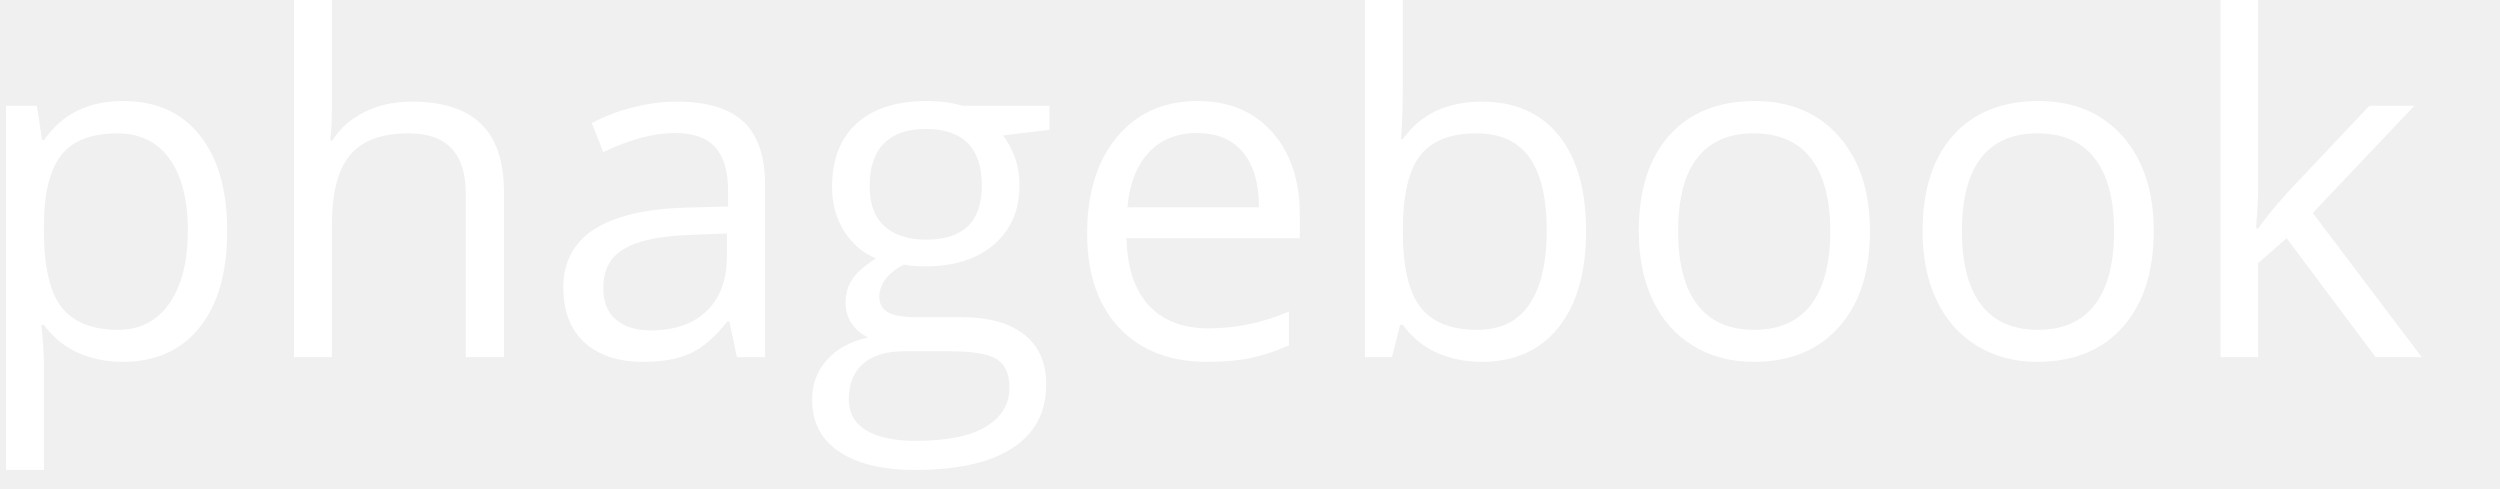
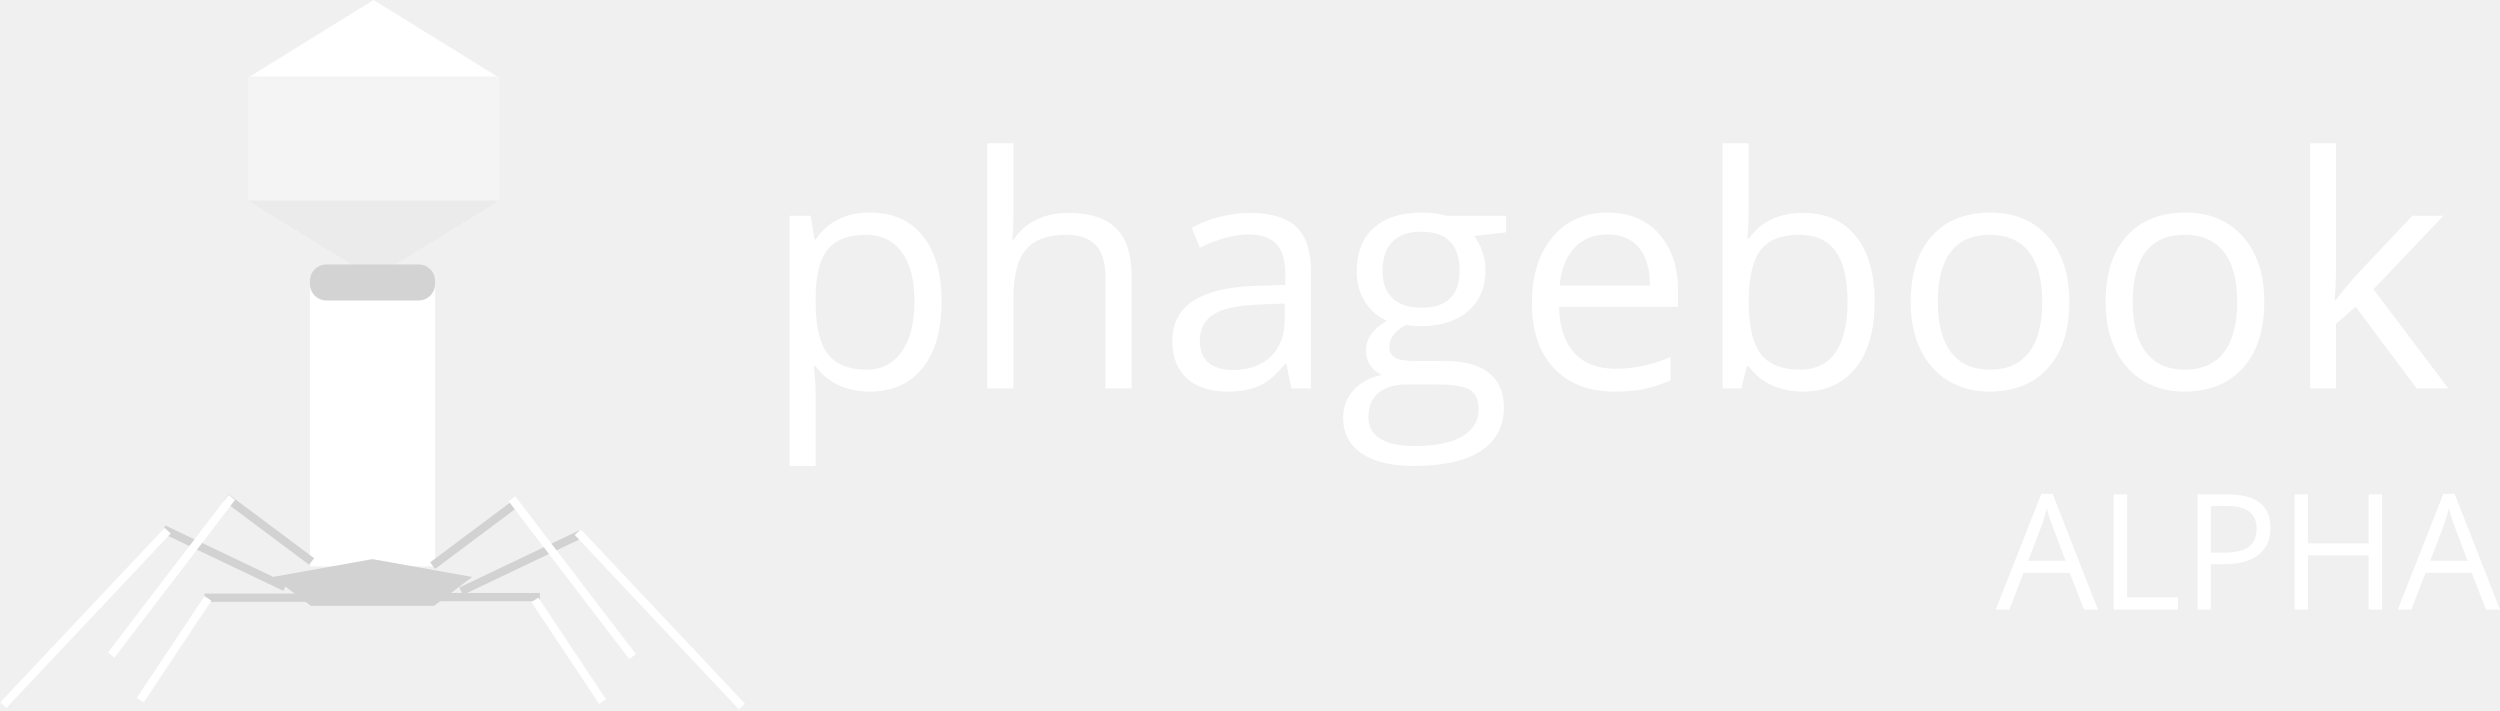
- <svg xmlns="http://www.w3.org/2000/svg" width="133px" height="26px" viewBox="0 0 133 26" version="1.1">
+ <svg xmlns="http://www.w3.org/2000/svg" width="1210px" height="344px" viewBox="0 0 1210 344" version="1.1">
  <defs />
  <g id="Page-1" stroke="none" stroke-width="1" fill="none" fill-rule="evenodd">
-     <text id="phagebook" font-family="Open Sans" font-size="25" font-weight="526" fill="#FFFFFF">
-       <tspan x="-1.834" y="19">phagebook</tspan>
-     </text>
+     <g id="Group-2" transform="translate(3, 0)">
+       <polygon id="Triangle-1" fill="#FFFFFF" points="177.809 0 238.618 37.628 117 37.628 " />
+       <path d="M117,97 L238.618,97 L177.809,134.628 L117,97 Z" id="Triangle-1-Copy" fill="#EBEBEB" />
+       <rect id="Rectangle-1" fill="#F4F4F4" x="117" y="37" width="121.618" height="60.026" />
+       <rect id="Rectangle-3" fill="#FFFFFF" x="147" y="134" width="60.601" height="140.14" />
+       <rect id="Rectangle-2" fill="#D3D3D3" x="147" y="128" width="60.601" height="17.423" rx="8" />
+       <path d="M146.23,270.569 L108,242" id="Line" stroke="#D2D2D2" stroke-width="4" stroke-linecap="square" fill="#FFFFFF" />
+       <path d="M208,272.569 L246.204,244" id="Line-Copy-5" stroke="#D2D2D2" stroke-width="4" stroke-linecap="square" fill="#FFFFFF" />
+       <path d="M159.355,289.285 L98,289.285" id="Line-Copy-3" stroke="#D2D2D2" stroke-width="4" stroke-linecap="square" fill="#FFFFFF" />
+       <path d="M195,289 L256.313,289" id="Line-Copy-6" stroke="#D2D2D2" stroke-width="4" stroke-linecap="square" fill="#FFFFFF" />
+       <path d="M133.189,283.296 L78,257" id="Line-Copy" stroke="#D2D2D2" stroke-width="4" stroke-linecap="square" fill="#FFFFFF" />
+       <path d="M222,285.296 L277.151,259" id="Line-Copy-7" stroke="#D2D2D2" stroke-width="4" stroke-linecap="square" fill="#FFFFFF" />
+       <path d="M107.977,242.297 L52,315.479" id="Line" stroke="#FFFFFF" stroke-width="4" stroke-linecap="square" fill="#FFFFFF" />
+       <path d="M246,243 L301.939,316.182" id="Line-Copy-8" stroke="#FFFFFF" stroke-width="4" stroke-linecap="square" fill="#FFFFFF" />
+       <path d="M96.54,291.297 L66,337.208" id="Line-Copy-4" stroke="#FFFFFF" stroke-width="4" stroke-linecap="square" fill="#FFFFFF" />
+       <path d="M257,292 L287.519,337.911" id="Line-Copy-9" stroke="#FFFFFF" stroke-width="4" stroke-linecap="square" fill="#FFFFFF" />
+       <path d="M76.79,258.297 L0,339.812" id="Line-Copy-2" stroke="#FFFFFF" stroke-width="4" stroke-linecap="square" fill="#FFFFFF" />
+       <path d="M278,259 L354.738,340.514" id="Line-Copy-10" stroke="#FFFFFF" stroke-width="4" stroke-linecap="square" fill="#FFFFFF" />
+       <polygon id="Polygon-1" fill="#D2D2D2" points="177.269 270.613 225.539 279.249 207.102 293.224 147.437 293.224 129 279.249 " />
+       <g id="Group" transform="translate(321, 21)" font-family="Open Sans" fill="#FFFFFF">
+         <text id="phagebook" font-size="156.182" font-weight="526">
+           <tspan x="44.69" y="167">phagebook</tspan>
+         </text>
+         <text id="ALPHA" font-size="78.091" font-weight="normal">
+           <tspan x="641.961" y="274">ALPHA</tspan>
+         </text>
+       </g>
+     </g>
  </g>
</svg>
